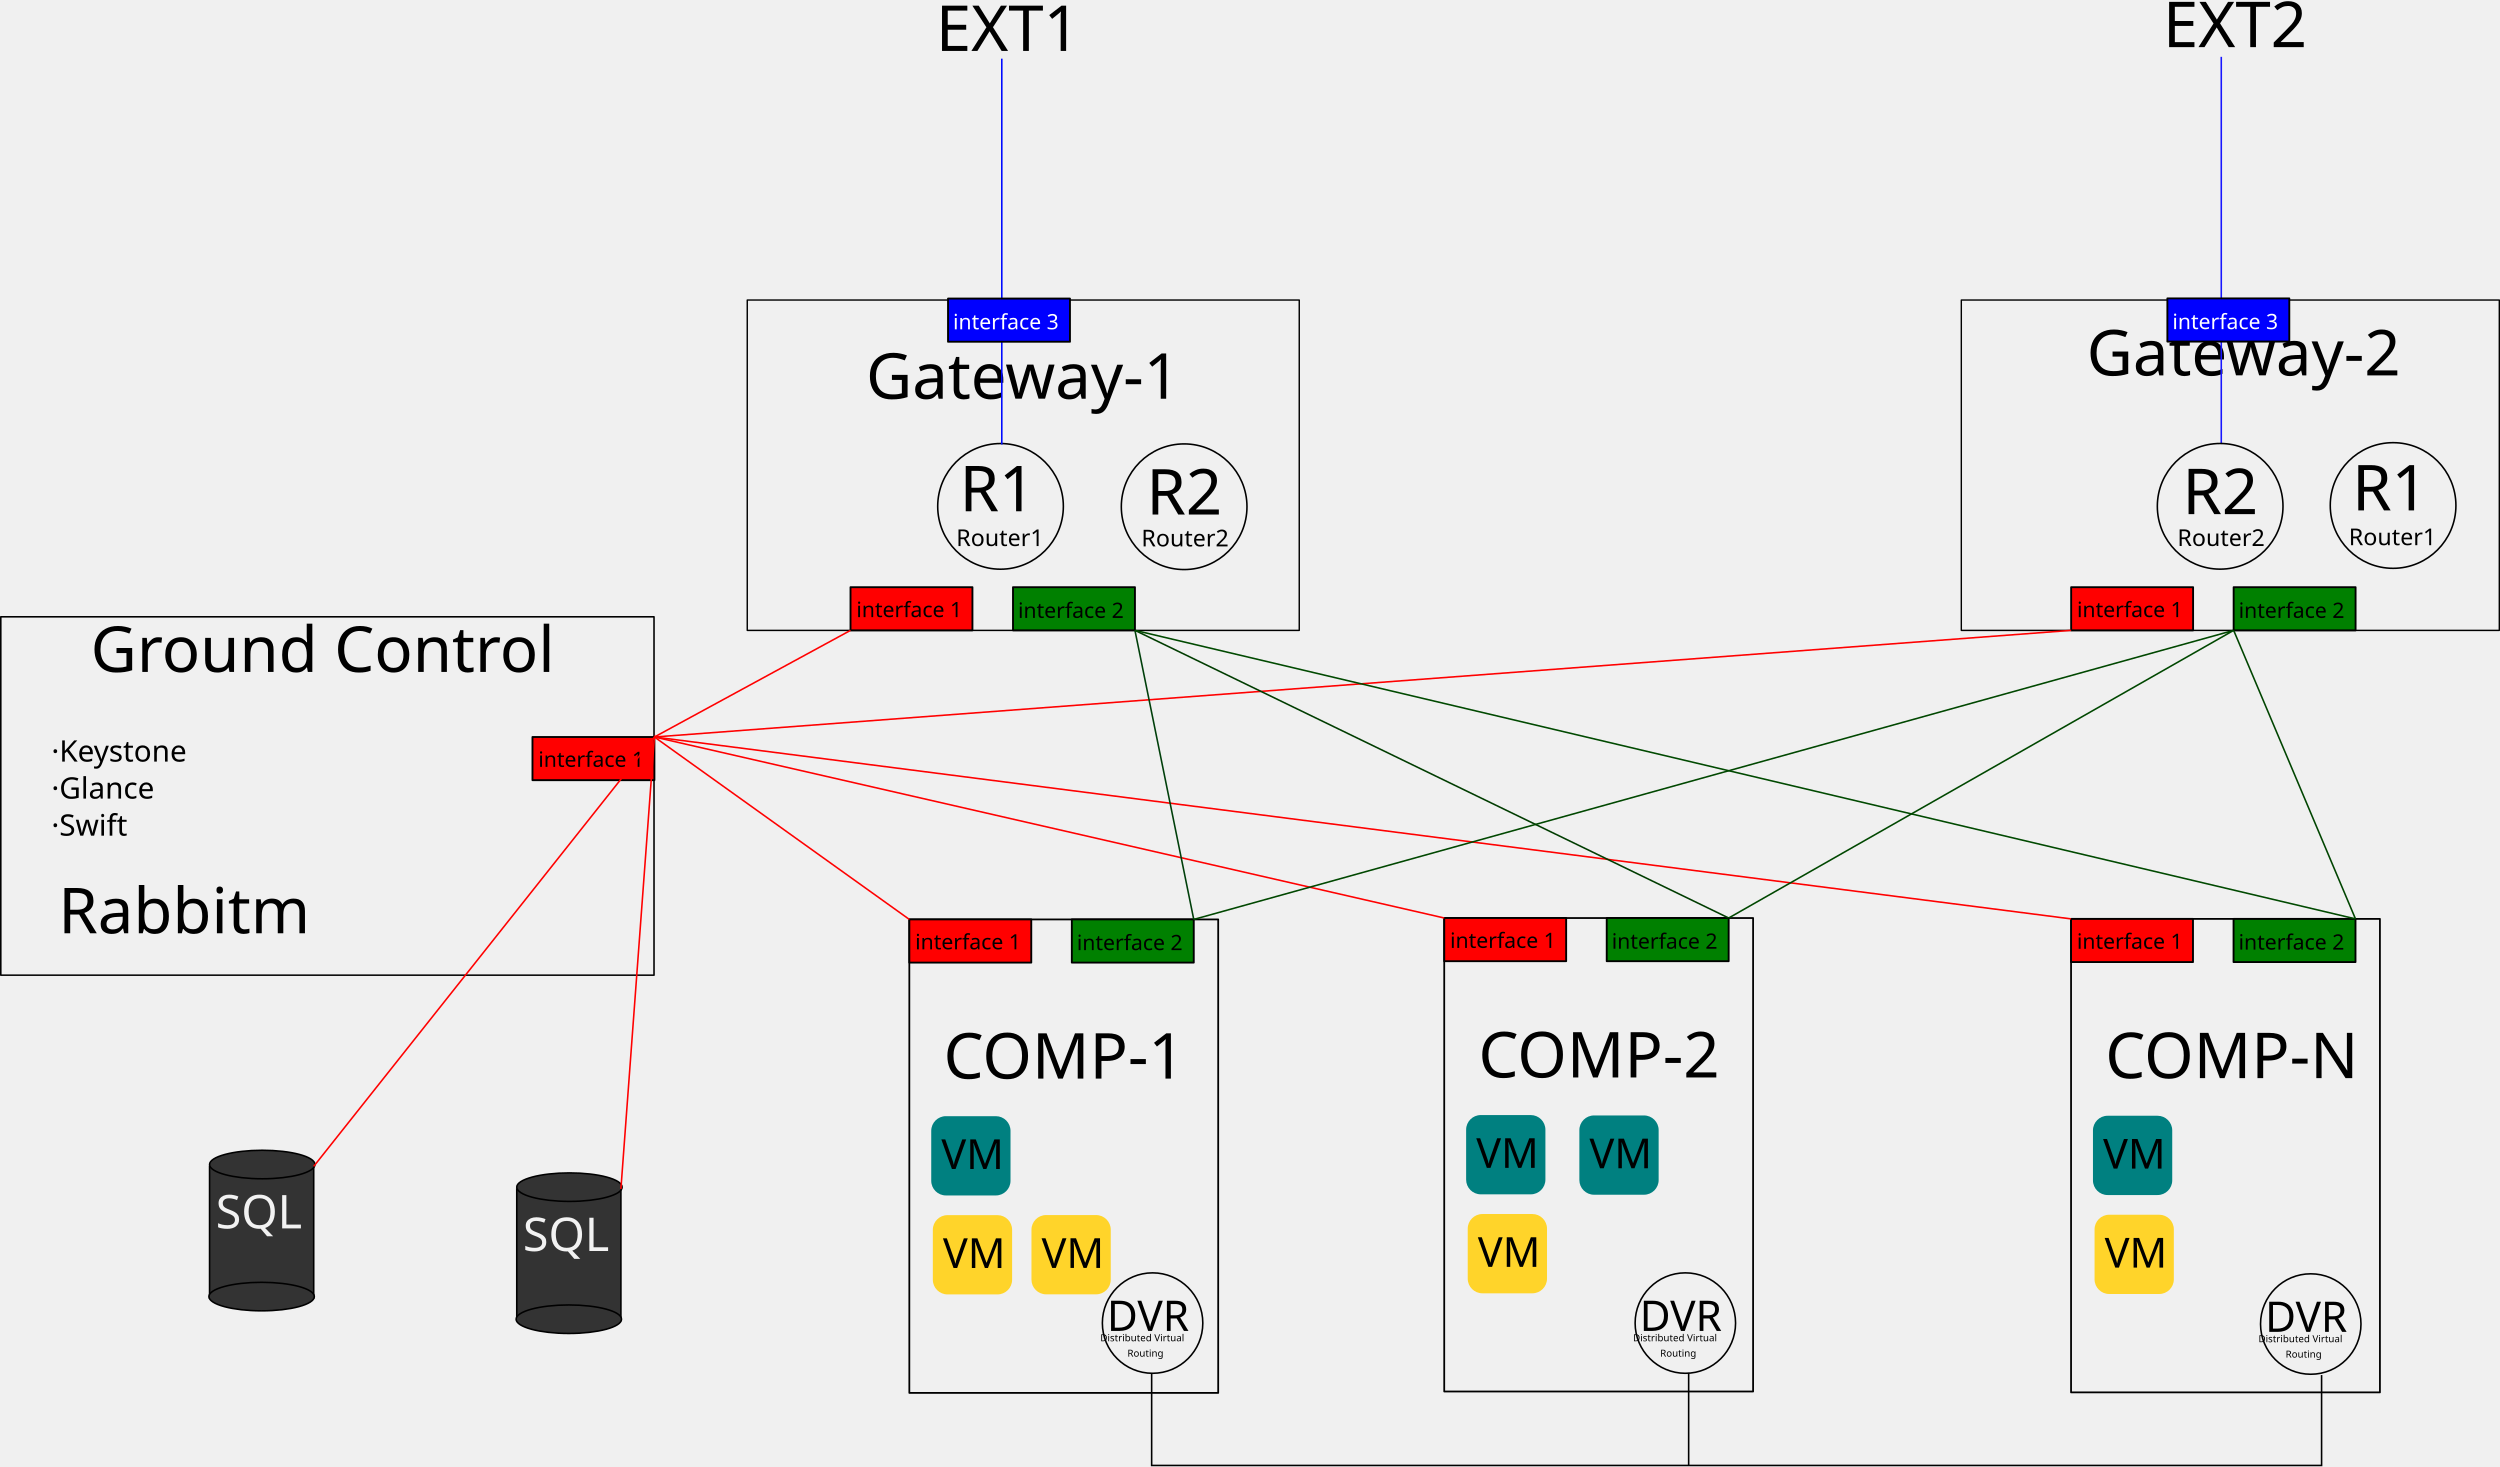
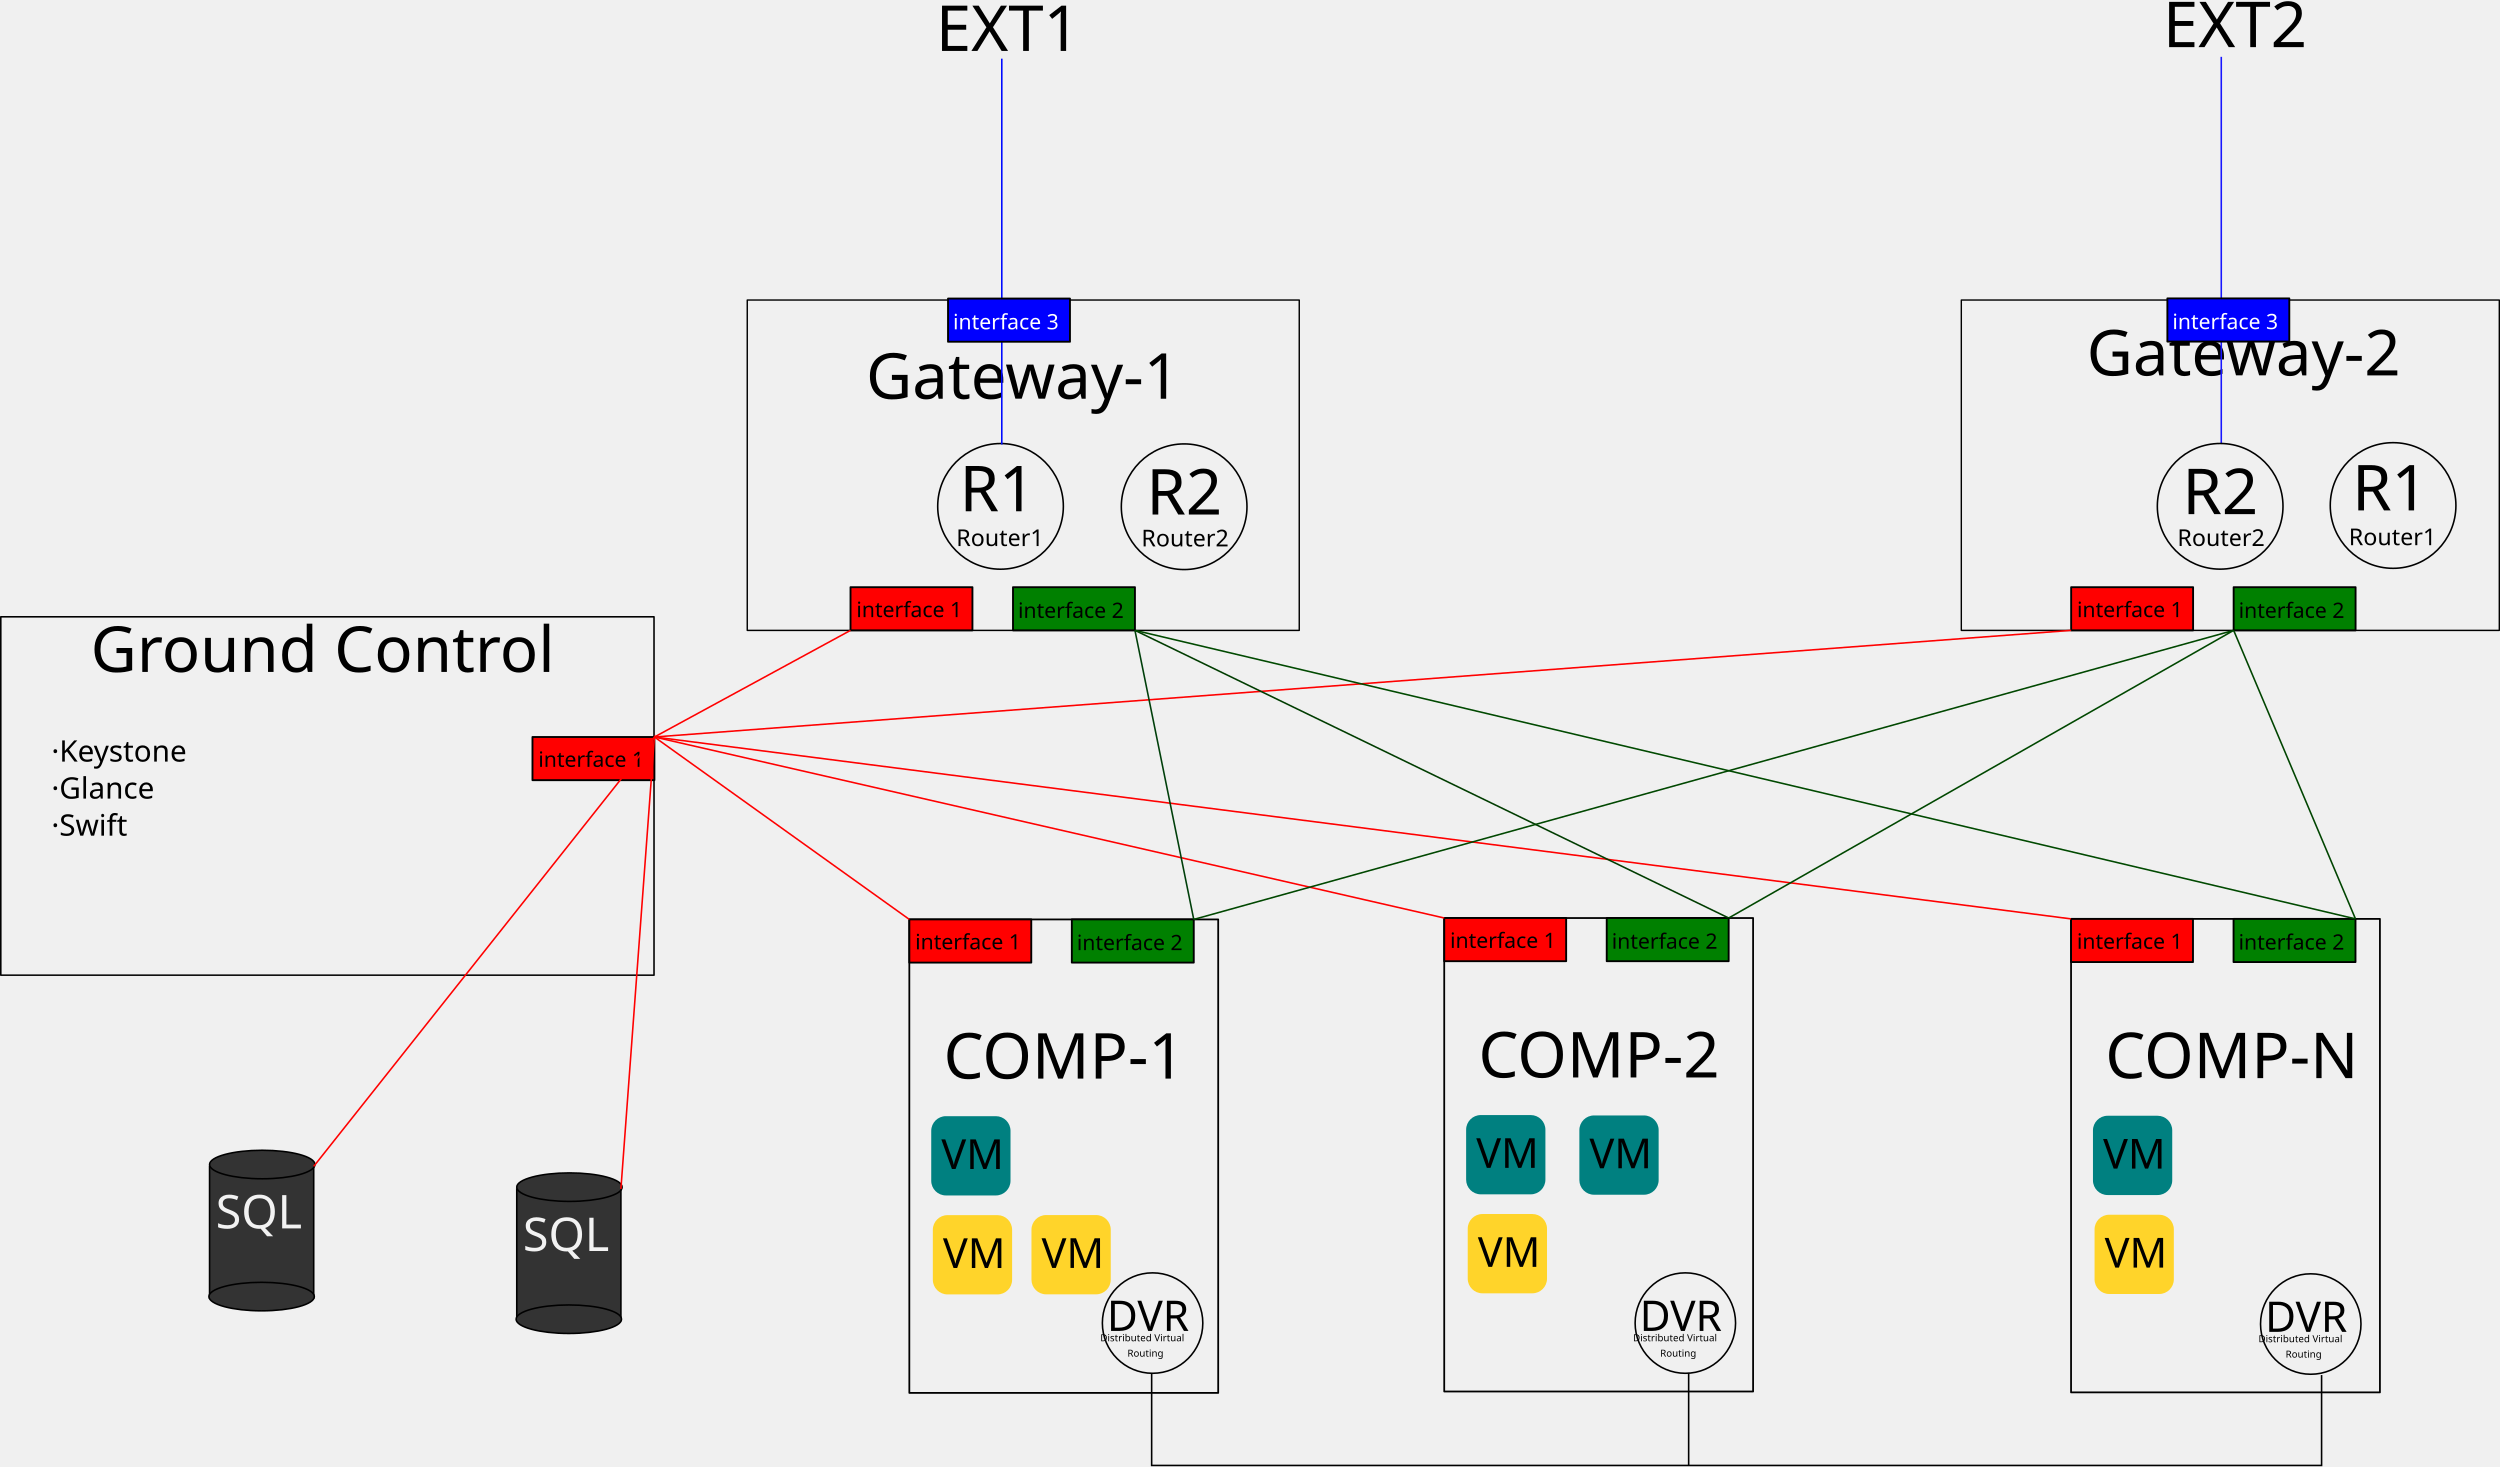
<svg xmlns="http://www.w3.org/2000/svg" width="416.765mm" height="244.431mm" viewBox="0 0 416.765 244.431" version="1.1" id="svg910">
  <defs id="defs904">
    <rect x="246.031" y="56.164" width="62.701" height="29.361" id="rect1757" />
  </defs>
  <g id="layer1" transform="translate(147.5913,-81.28121)">
    <rect style="fill:none;stroke:#000000;stroke-width:0.265;stroke-linecap:round;stroke-linejoin:round" id="rect1487" width="108.896" height="59.738" x="-147.459" y="184.108" ry="0" />
    <text xml:space="preserve" style="font-style:normal;font-weight:normal;font-size:10.583px;line-height:1.25;font-family:sans-serif;letter-spacing:0px;word-spacing:0px;fill:#000000;fill-opacity:1;stroke:none;stroke-width:0.265" x="-132.481" y="193.294" id="text1519">
      <tspan id="tspan1517" x="-132.481" y="193.294" style="stroke-width:0.265">Ground Control</tspan>
    </text>
    <rect style="fill:none;stroke:#000000;stroke-width:0.298;stroke-linecap:round;stroke-linejoin:round" id="rect1530" width="51.49" height="78.934" x="4" y="234.554" ry="0" />
    <text xml:space="preserve" style="font-style:normal;font-weight:normal;font-size:10.583px;line-height:1.25;font-family:sans-serif;letter-spacing:0px;word-spacing:0px;fill:#000000;fill-opacity:1;stroke:none;stroke-width:0.265" x="9.705" y="261.086" id="text1534">
      <tspan x="9.705" y="261.086" style="stroke-width:0.265" id="tspan1536">COMP-1</tspan>
    </text>
    <rect style="fill:#008080;fill-opacity:1;stroke:none;stroke-width:0.265;stroke-linecap:round;stroke-linejoin:round" id="rect1540" width="13.216" height="13.216" x="7.651" y="267.354" ry="2.445" />
    <text xml:space="preserve" style="font-style:normal;font-weight:normal;font-size:6.913px;line-height:1.25;font-family:sans-serif;letter-spacing:0px;word-spacing:0px;fill:#000000;fill-opacity:1;stroke:none;stroke-width:0.173" x="9.335" y="276.163" id="text1544">
      <tspan id="tspan1542" x="9.335" y="276.163" style="stroke-width:0.173">VM</tspan>
    </text>
    <rect ry="2.445" y="283.852" x="7.918" height="13.216" width="13.216" id="rect1540-2" style="fill:#ffd42a;fill-opacity:1;stroke:none;stroke-width:0.265;stroke-linecap:round;stroke-linejoin:round" />
    <text id="text1544-9" y="292.661" x="9.602" style="font-style:normal;font-weight:normal;font-size:6.913px;line-height:1.25;font-family:sans-serif;letter-spacing:0px;word-spacing:0px;fill:#000000;fill-opacity:1;stroke:none;stroke-width:0.173" xml:space="preserve">
      <tspan style="stroke-width:0.173" y="292.661" x="9.602" id="tspan1542-1">VM</tspan>
    </text>
    <rect ry="0" y="234.319" x="93.17" height="78.934" width="51.49" id="rect1530-7" style="fill:none;stroke:#000000;stroke-width:0.298;stroke-linecap:round;stroke-linejoin:round" />
    <text id="text1534-0" y="260.9" x="98.875" style="font-style:normal;font-weight:normal;font-size:10.583px;line-height:1.25;font-family:sans-serif;letter-spacing:0px;word-spacing:0px;fill:#000000;fill-opacity:1;stroke:none;stroke-width:0.265" xml:space="preserve">
      <tspan id="tspan1536-9" style="stroke-width:0.265" y="260.9" x="98.875">COMP-2</tspan>
    </text>
    <rect ry="2.445" y="267.168" x="96.821" height="13.216" width="13.216" id="rect1540-3" style="fill:#008080;fill-opacity:1;stroke:none;stroke-width:0.265;stroke-linecap:round;stroke-linejoin:round" />
    <text id="text1544-6" y="275.977" x="98.506" style="font-style:normal;font-weight:normal;font-size:6.913px;line-height:1.25;font-family:sans-serif;letter-spacing:0px;word-spacing:0px;fill:#000000;fill-opacity:1;stroke:none;stroke-width:0.173" xml:space="preserve">
      <tspan style="stroke-width:0.173" y="275.977" x="98.506" id="tspan1542-0">VM</tspan>
    </text>
    <rect style="fill:#ffd42a;fill-opacity:1;stroke:none;stroke-width:0.265;stroke-linecap:round;stroke-linejoin:round" id="rect1540-2-6" width="13.216" height="13.216" x="97.088" y="283.667" ry="2.445" />
    <text xml:space="preserve" style="font-style:normal;font-weight:normal;font-size:6.913px;line-height:1.25;font-family:sans-serif;letter-spacing:0px;word-spacing:0px;fill:#000000;fill-opacity:1;stroke:none;stroke-width:0.173" x="98.773" y="292.475" id="text1544-9-2">
      <tspan id="tspan1542-1-6" x="98.773" y="292.475" style="stroke-width:0.173">VM</tspan>
    </text>
    <rect ry="0" y="234.467" x="197.666" height="78.934" width="51.49" id="rect1530-8" style="fill:none;stroke:#000000;stroke-width:0.298;stroke-linecap:round;stroke-linejoin:round" />
    <text id="text1534-9" y="261.017" x="203.371" style="font-style:normal;font-weight:normal;font-size:10.583px;line-height:1.25;font-family:sans-serif;letter-spacing:0px;word-spacing:0px;fill:#000000;fill-opacity:1;stroke:none;stroke-width:0.265" xml:space="preserve">
      <tspan id="tspan1536-7" style="stroke-width:0.265" y="261.017" x="203.371">COMP-N</tspan>
    </text>
    <rect ry="2.445" y="267.285" x="201.317" height="13.216" width="13.216" id="rect1540-36" style="fill:#008080;fill-opacity:1;stroke:none;stroke-width:0.265;stroke-linecap:round;stroke-linejoin:round" />
    <text id="text1544-1" y="276.093" x="203.002" style="font-style:normal;font-weight:normal;font-size:6.913px;line-height:1.25;font-family:sans-serif;letter-spacing:0px;word-spacing:0px;fill:#000000;fill-opacity:1;stroke:none;stroke-width:0.173" xml:space="preserve">
      <tspan style="stroke-width:0.173" y="276.093" x="203.002" id="tspan1542-2">VM</tspan>
    </text>
    <rect style="fill:#ffd42a;fill-opacity:1;stroke:none;stroke-width:0.265;stroke-linecap:round;stroke-linejoin:round" id="rect1540-2-9" width="13.216" height="13.216" x="201.584" y="283.783" ry="2.445" />
    <text xml:space="preserve" style="font-style:normal;font-weight:normal;font-size:6.913px;line-height:1.25;font-family:sans-serif;letter-spacing:0px;word-spacing:0px;fill:#000000;fill-opacity:1;stroke:none;stroke-width:0.173" x="203.269" y="292.592" id="text1544-9-3">
      <tspan id="tspan1542-1-1" x="203.269" y="292.592" style="stroke-width:0.173">VM</tspan>
    </text>
    <circle style="fill:none;fill-opacity:1;stroke:#000000;stroke-width:0.265;stroke-linecap:round;stroke-linejoin:round;stroke-opacity:1" id="path1657" cx="44.552" cy="301.846" r="8.372" />
    <text xml:space="preserve" style="font-style:normal;font-weight:normal;font-size:7.053px;line-height:1.25;font-family:sans-serif;letter-spacing:0px;word-spacing:0px;fill:#000000;fill-opacity:1;stroke:none;stroke-width:0.176" x="36.942" y="303.157" id="text1661">
      <tspan id="tspan1659" x="36.942" y="303.157" style="stroke-width:0.176">DVR</tspan>
    </text>
    <text xml:space="preserve" style="font-style:normal;font-weight:normal;font-size:2.052px;line-height:1.25;font-family:sans-serif;text-align:center;letter-spacing:0px;word-spacing:0px;text-anchor:middle;fill:#000000;fill-opacity:1;stroke:none;stroke-width:0.051" x="44.698" y="304.88" id="text1665">
      <tspan id="tspan1663" x="44.698" y="304.88" style="font-size:1.627px;text-align:center;text-anchor:middle;stroke-width:0.051">Distributed Virtual</tspan>
      <tspan x="44.698" y="307.444" style="font-size:1.627px;text-align:center;text-anchor:middle;stroke-width:0.051" id="tspan1667">Routing</tspan>
    </text>
    <circle r="8.372" cy="301.846" cx="133.366" id="path1657-0" style="fill:none;fill-opacity:1;stroke:#000000;stroke-width:0.265;stroke-linecap:round;stroke-linejoin:round;stroke-opacity:1" />
    <text id="text1661-3" y="303.157" x="125.756" style="font-style:normal;font-weight:normal;font-size:7.053px;line-height:1.25;font-family:sans-serif;letter-spacing:0px;word-spacing:0px;fill:#000000;fill-opacity:1;stroke:none;stroke-width:0.176" xml:space="preserve">
      <tspan style="stroke-width:0.176" y="303.157" x="125.756" id="tspan1659-6">DVR</tspan>
    </text>
    <text id="text1665-1" y="304.88" x="133.513" style="font-style:normal;font-weight:normal;font-size:2.052px;line-height:1.25;font-family:sans-serif;text-align:center;letter-spacing:0px;word-spacing:0px;text-anchor:middle;fill:#000000;fill-opacity:1;stroke:none;stroke-width:0.051" xml:space="preserve">
      <tspan style="font-size:1.627px;text-align:center;text-anchor:middle;stroke-width:0.051" y="304.88" x="133.513" id="tspan1663-0">Distributed Virtual</tspan>
      <tspan id="tspan1667-6" style="font-size:1.627px;text-align:center;text-anchor:middle;stroke-width:0.051" y="307.444" x="133.513">Routing</tspan>
    </text>
    <circle r="8.372" cy="302.005" cx="237.626" id="path1657-3" style="fill:none;fill-opacity:1;stroke:#000000;stroke-width:0.265;stroke-linecap:round;stroke-linejoin:round;stroke-opacity:1" />
    <text id="text1661-2" y="303.317" x="230.016" style="font-style:normal;font-weight:normal;font-size:7.053px;line-height:1.25;font-family:sans-serif;letter-spacing:0px;word-spacing:0px;fill:#000000;fill-opacity:1;stroke:none;stroke-width:0.176" xml:space="preserve">
      <tspan style="stroke-width:0.176" y="303.317" x="230.016" id="tspan1659-0">DVR</tspan>
    </text>
    <text id="text1665-6" y="305.039" x="237.773" style="font-style:normal;font-weight:normal;font-size:2.052px;line-height:1.25;font-family:sans-serif;text-align:center;letter-spacing:0px;word-spacing:0px;text-anchor:middle;fill:#000000;fill-opacity:1;stroke:none;stroke-width:0.051" xml:space="preserve">
      <tspan style="font-size:1.627px;text-align:center;text-anchor:middle;stroke-width:0.051" y="305.039" x="237.773" id="tspan1663-1">Distributed Virtual</tspan>
      <tspan id="tspan1667-5" style="font-size:1.627px;text-align:center;text-anchor:middle;stroke-width:0.051" y="307.604" x="237.773">Routing</tspan>
    </text>
    <text xml:space="preserve" style="font-style:normal;font-weight:normal;font-size:4.939px;line-height:1.25;font-family:sans-serif;letter-spacing:0px;word-spacing:0px;fill:#000000;fill-opacity:1;stroke:none;stroke-width:0.265" x="-139.033" y="208.24" id="text1747">
      <tspan id="tspan1745" x="-139.033" y="208.24" style="font-size:4.939px;stroke-width:0.265">·Keystone</tspan>
      <tspan x="-139.033" y="214.413" style="font-size:4.939px;stroke-width:0.265" id="tspan1749">·Glance</tspan>
      <tspan x="-139.033" y="220.587" style="font-size:4.939px;stroke-width:0.265" id="tspan1751">·Swift</tspan>
    </text>
    <text xml:space="preserve" id="text1755" style="font-style:normal;font-weight:normal;font-size:10.583px;line-height:1.25;font-family:sans-serif;letter-spacing:0px;word-spacing:0px;white-space:pre;shape-inside:url(#rect1757);fill:#000000;fill-opacity:1;stroke:none;" />
    <text xml:space="preserve" style="font-style:normal;font-weight:normal;font-size:10.583px;line-height:1.25;font-family:sans-serif;letter-spacing:0px;word-spacing:0px;fill:#000000;fill-opacity:1;stroke:none;stroke-width:0.265" x="212.983" y="89.136" id="text1763">
      <tspan id="tspan1761" x="212.983" y="89.136" style="stroke-width:0.265">EXT2</tspan>
    </text>
    <rect style="fill:#008080;fill-opacity:1;stroke:none;stroke-width:0.265;stroke-linecap:round;stroke-linejoin:round" id="rect1540-3-5" width="13.216" height="13.216" x="115.699" y="267.233" ry="2.445" />
    <text xml:space="preserve" style="font-style:normal;font-weight:normal;font-size:6.913px;line-height:1.25;font-family:sans-serif;letter-spacing:0px;word-spacing:0px;fill:#000000;fill-opacity:1;stroke:none;stroke-width:0.173" x="117.383" y="276.042" id="text1544-6-4">
      <tspan id="tspan1542-0-7" x="117.383" y="276.042" style="stroke-width:0.173">VM</tspan>
    </text>
    <rect style="fill:#ffd42a;fill-opacity:1;stroke:none;stroke-width:0.265;stroke-linecap:round;stroke-linejoin:round" id="rect1540-2-65" width="13.216" height="13.216" x="24.361" y="283.838" ry="2.445" />
    <text xml:space="preserve" style="font-style:normal;font-weight:normal;font-size:6.913px;line-height:1.25;font-family:sans-serif;letter-spacing:0px;word-spacing:0px;fill:#000000;fill-opacity:1;stroke:none;stroke-width:0.173" x="26.045" y="292.647" id="text1544-9-6">
      <tspan id="tspan1542-1-9" x="26.045" y="292.647" style="stroke-width:0.173">VM</tspan>
    </text>
    <rect style="fill:none;fill-opacity:1;stroke:#000000;stroke-width:0.238;stroke-linecap:round;stroke-linejoin:round;stroke-opacity:1" id="rect1883" width="92.021" height="55.072" x="-23.019" y="131.299" ry="0" />
    <text xml:space="preserve" style="font-style:normal;font-weight:normal;font-size:10.583px;line-height:1.25;font-family:sans-serif;letter-spacing:0px;word-spacing:0px;fill:#000000;fill-opacity:1;stroke:none;stroke-width:0.265" x="-3.216" y="147.754" id="text1887">
      <tspan x="-3.216" y="147.754" style="stroke-width:0.265" id="tspan1889">Gateway-1</tspan>
    </text>
    <circle style="fill:none;fill-opacity:1;stroke:#000000;stroke-width:0.265;stroke-linecap:round;stroke-linejoin:round;stroke-opacity:1" id="path1893" cx="19.203" cy="165.696" r="10.474" />
    <text xml:space="preserve" style="font-style:normal;font-weight:normal;font-size:10.583px;line-height:1.25;font-family:sans-serif;letter-spacing:0px;word-spacing:0px;fill:#000000;fill-opacity:1;stroke:none;stroke-width:0.265" x="12.371" y="166.512" id="text1897">
      <tspan id="tspan1895" x="12.371" y="166.512" style="stroke-width:0.265">R1</tspan>
    </text>
    <text xml:space="preserve" style="font-style:normal;font-weight:normal;font-size:3.881px;line-height:1.25;font-family:sans-serif;letter-spacing:0px;word-spacing:0px;fill:#000000;fill-opacity:1;stroke:none;stroke-width:0.265" x="11.821" y="172.31" id="text1901">
      <tspan id="tspan1899" x="11.821" y="172.31" style="font-size:3.881px;stroke-width:0.265">Router1</tspan>
    </text>
    <rect ry="0" y="131.298" x="179.372" height="55.075" width="89.685" id="rect1883-3" style="fill:none;fill-opacity:1;stroke:#000000;stroke-width:0.235;stroke-linecap:round;stroke-linejoin:round;stroke-opacity:1" />
    <text id="text1887-6" y="143.868" x="200.274" style="font-style:normal;font-weight:normal;font-size:10.583px;line-height:1.25;font-family:sans-serif;letter-spacing:0px;word-spacing:0px;fill:#000000;fill-opacity:1;stroke:none;stroke-width:0.265" xml:space="preserve">
      <tspan id="tspan949" style="stroke-width:0.265" y="143.868" x="200.274">Gateway-2</tspan>
    </text>
    <path style="fill:none;stroke:#000bff;stroke-width:0.265px;stroke-linecap:butt;stroke-linejoin:miter;stroke-opacity:1" d="M 19.414,155.377 V 91.061" id="path951" />
    <path style="fill:none;stroke:#1817ff;stroke-width:0.265px;stroke-linecap:butt;stroke-linejoin:miter;stroke-opacity:1" d="M 222.709,155.242 V 90.755" id="path953" />
    <text id="text1763-3" y="89.77" x="8.418" style="font-style:normal;font-weight:normal;font-size:10.583px;line-height:1.25;font-family:sans-serif;letter-spacing:0px;word-spacing:0px;fill:#000000;fill-opacity:1;stroke:none;stroke-width:0.265" xml:space="preserve">
      <tspan style="stroke-width:0.265" y="89.77" x="8.418" id="tspan1761-5">EXT1</tspan>
    </text>
    <circle style="fill:none;fill-opacity:1;stroke:#000000;stroke-width:0.265;stroke-linecap:round;stroke-linejoin:round;stroke-opacity:1" id="path1893-5-6" cx="222.523" cy="165.687" r="10.474" />
    <text xml:space="preserve" style="font-style:normal;font-weight:normal;font-size:10.583px;line-height:1.25;font-family:sans-serif;letter-spacing:0px;word-spacing:0px;fill:#000000;fill-opacity:1;stroke:none;stroke-width:0.265" x="216.225" y="166.988" id="text1897-3-2">
      <tspan id="tspan1895-5-9" x="216.225" y="166.988" style="stroke-width:0.265">R2</tspan>
    </text>
    <text xml:space="preserve" style="font-style:normal;font-weight:normal;font-size:3.881px;line-height:1.25;font-family:sans-serif;letter-spacing:0px;word-spacing:0px;fill:#000000;fill-opacity:1;stroke:none;stroke-width:0.265" x="215.393" y="172.301" id="text1901-6-1">
      <tspan id="tspan1899-2-2" x="215.393" y="172.301" style="font-size:3.881px;stroke-width:0.265">Router2</tspan>
    </text>
    <rect y="234.554" x="4" height="7.197" width="20.326" id="rect938" style="fill:#ff0000;stroke:#000000;stroke-width:0.315;stroke-linecap:round;stroke-linejoin:round" />
    <text id="text972" y="239.54" x="4.978" style="font-style:normal;font-weight:normal;font-size:3.528px;line-height:1.25;font-family:sans-serif;letter-spacing:0px;word-spacing:0px;fill:#000000;fill-opacity:1;stroke:none;stroke-width:0.265" xml:space="preserve">
      <tspan id="tspan974" style="font-size:3.528px;stroke-width:0.265" y="239.54" x="4.978">interface 1</tspan>
    </text>
    <rect style="fill:#008000;stroke:#000000;stroke-width:0.315;stroke-linecap:round;stroke-linejoin:round" id="rect938-7" width="20.326" height="7.197" x="31.089" y="234.554" />
    <text id="text997" y="239.674" x="31.927" style="font-style:normal;font-weight:normal;font-size:3.528px;line-height:1.25;font-family:sans-serif;letter-spacing:0px;word-spacing:0px;fill:#000000;fill-opacity:1;stroke:none;stroke-width:0.265" xml:space="preserve">
      <tspan style="font-size:3.528px;stroke-width:0.265" y="239.674" x="31.927" id="tspan995">interface 2</tspan>
    </text>
    <rect style="fill:#ff0000;stroke:#000000;stroke-width:0.315;stroke-linecap:round;stroke-linejoin:round" id="rect938-5" width="20.326" height="7.197" x="93.17" y="234.319" />
    <text xml:space="preserve" style="font-style:normal;font-weight:normal;font-size:3.528px;line-height:1.25;font-family:sans-serif;letter-spacing:0px;word-spacing:0px;fill:#000000;fill-opacity:1;stroke:none;stroke-width:0.265" x="94.149" y="239.304" id="text972-3">
      <tspan x="94.149" y="239.304" style="font-size:3.528px;stroke-width:0.265" id="tspan974-5">interface 1</tspan>
    </text>
    <rect y="234.319" x="120.26" height="7.197" width="20.326" id="rect938-7-6" style="fill:#008000;stroke:#000000;stroke-width:0.315;stroke-linecap:round;stroke-linejoin:round" />
    <text xml:space="preserve" style="font-style:normal;font-weight:normal;font-size:3.528px;line-height:1.25;font-family:sans-serif;letter-spacing:0px;word-spacing:0px;fill:#000000;fill-opacity:1;stroke:none;stroke-width:0.265" x="121.098" y="239.439" id="text997-2">
      <tspan id="tspan995-9" x="121.098" y="239.439" style="font-size:3.528px;stroke-width:0.265">interface 2</tspan>
    </text>
    <rect style="fill:#ff0000;stroke:#000000;stroke-width:0.315;stroke-linecap:round;stroke-linejoin:round" id="rect938-1" width="20.326" height="7.197" x="197.666" y="234.467" />
    <text xml:space="preserve" style="font-style:normal;font-weight:normal;font-size:3.528px;line-height:1.25;font-family:sans-serif;letter-spacing:0px;word-spacing:0px;fill:#000000;fill-opacity:1;stroke:none;stroke-width:0.265" x="198.645" y="239.452" id="text972-2">
      <tspan x="198.645" y="239.452" style="font-size:3.528px;stroke-width:0.265" id="tspan974-7">interface 1</tspan>
    </text>
    <rect y="234.467" x="224.756" height="7.197" width="20.326" id="rect938-7-0" style="fill:#008000;stroke:#000000;stroke-width:0.315;stroke-linecap:round;stroke-linejoin:round" />
    <text xml:space="preserve" style="font-style:normal;font-weight:normal;font-size:3.528px;line-height:1.25;font-family:sans-serif;letter-spacing:0px;word-spacing:0px;fill:#000000;fill-opacity:1;stroke:none;stroke-width:0.265" x="225.594" y="239.587" id="text997-9">
      <tspan id="tspan995-3" x="225.594" y="239.587" style="font-size:3.528px;stroke-width:0.265">interface 2</tspan>
    </text>
    <rect style="fill:#ff0000;stroke:#000000;stroke-width:0.315;stroke-linecap:round;stroke-linejoin:round" id="rect938-6" width="20.326" height="7.197" x="-5.806" y="179.168" />
    <text xml:space="preserve" style="font-style:normal;font-weight:normal;font-size:3.528px;line-height:1.25;font-family:sans-serif;letter-spacing:0px;word-spacing:0px;fill:#000000;fill-opacity:1;stroke:none;stroke-width:0.265" x="-4.828" y="184.153" id="text972-0">
      <tspan x="-4.828" y="184.153" style="font-size:3.528px;stroke-width:0.265" id="tspan974-6">interface 1</tspan>
    </text>
    <rect y="179.168" x="21.283" height="7.197" width="20.326" id="rect938-7-2" style="fill:#008000;stroke:#000000;stroke-width:0.315;stroke-linecap:round;stroke-linejoin:round" />
    <text xml:space="preserve" style="font-style:normal;font-weight:normal;font-size:3.528px;line-height:1.25;font-family:sans-serif;letter-spacing:0px;word-spacing:0px;fill:#000000;fill-opacity:1;stroke:none;stroke-width:0.265" x="22.121" y="184.288" id="text997-6">
      <tspan id="tspan995-1" x="22.121" y="184.288" style="font-size:3.528px;stroke-width:0.265">interface 2</tspan>
    </text>
    <rect style="fill:#ff0000;stroke:#000000;stroke-width:0.315;stroke-linecap:round;stroke-linejoin:round" id="rect938-8" width="20.326" height="7.197" x="197.683" y="179.17" />
    <text xml:space="preserve" style="font-style:normal;font-weight:normal;font-size:3.528px;line-height:1.25;font-family:sans-serif;letter-spacing:0px;word-spacing:0px;fill:#000000;fill-opacity:1;stroke:none;stroke-width:0.265" x="198.661" y="184.155" id="text972-7">
      <tspan x="198.661" y="184.155" style="font-size:3.528px;stroke-width:0.265" id="tspan974-9">interface 1</tspan>
    </text>
    <rect y="179.17" x="224.772" height="7.197" width="20.326" id="rect938-7-20" style="fill:#008000;stroke:#000000;stroke-width:0.315;stroke-linecap:round;stroke-linejoin:round" />
    <text xml:space="preserve" style="font-style:normal;font-weight:normal;font-size:3.528px;line-height:1.25;font-family:sans-serif;letter-spacing:0px;word-spacing:0px;fill:#000000;fill-opacity:1;stroke:none;stroke-width:0.265" x="225.61" y="184.29" id="text997-23">
      <tspan id="tspan995-7" x="225.61" y="184.29" style="font-size:3.528px;stroke-width:0.265">interface 2</tspan>
    </text>
    <rect y="204.142" x="-58.824" height="7.197" width="20.326" id="rect938-6-5" style="fill:#ff0000;stroke:#000000;stroke-width:0.315;stroke-linecap:round;stroke-linejoin:round" />
    <text id="text972-0-9" y="209.127" x="-57.846" style="font-style:normal;font-weight:normal;font-size:3.528px;line-height:1.25;font-family:sans-serif;letter-spacing:0px;word-spacing:0px;fill:#000000;fill-opacity:1;stroke:none;stroke-width:0.265" xml:space="preserve">
      <tspan id="tspan974-6-2" style="font-size:3.528px;stroke-width:0.265" y="209.127" x="-57.846">interface 1</tspan>
    </text>
    <rect style="fill:#0000ff;stroke:#000000;stroke-width:0.315;stroke-linecap:round;stroke-linejoin:round" id="rect938-7-2-2" width="20.326" height="7.197" x="10.451" y="131.056" />
    <text id="text997-6-8" y="136.176" x="11.29" style="font-style:normal;font-weight:normal;font-size:3.528px;line-height:1.25;font-family:sans-serif;letter-spacing:0px;word-spacing:0px;fill:#ffffff;fill-opacity:1;stroke:none;stroke-width:0.265" xml:space="preserve">
      <tspan style="font-size:3.528px;fill:#ffffff;stroke-width:0.265" y="136.176" x="11.29" id="tspan995-1-9">interface 3</tspan>
    </text>
    <rect y="131.026" x="213.723" height="7.197" width="20.326" id="rect938-7-2-2-1" style="fill:#0000ff;stroke:#000000;stroke-width:0.315;stroke-linecap:round;stroke-linejoin:round" />
    <text xml:space="preserve" style="font-style:normal;font-weight:normal;font-size:3.528px;line-height:1.25;font-family:sans-serif;letter-spacing:0px;word-spacing:0px;fill:#ffffff;fill-opacity:1;stroke:none;stroke-width:0.265" x="214.561" y="136.146" id="text997-6-8-2">
      <tspan id="tspan995-1-9-9" x="214.561" y="136.146" style="font-size:3.528px;fill:#ffffff;stroke-width:0.265">interface 3</tspan>
    </text>
    <path id="path1152" d="M -5.806,186.365 -38.498,204.142" style="fill:#ff0000;stroke:#ff0000;stroke-width:0.265px;stroke-linecap:butt;stroke-linejoin:miter;stroke-opacity:1" />
    <path id="path1154" d="m -38.498,204.142 42.498,30.413" style="fill:none;stroke:#ff0000;stroke-width:0.265px;stroke-linecap:butt;stroke-linejoin:miter;stroke-opacity:1" />
    <path id="path1156" d="M 93.17,234.319 -38.498,204.142" style="fill:none;stroke:#ff0000;stroke-width:0.265px;stroke-linecap:butt;stroke-linejoin:miter;stroke-opacity:1" />
    <path id="path1158" d="M 197.666,234.467 -38.498,204.142" style="fill:none;stroke:#ff0000;stroke-width:0.265px;stroke-linecap:butt;stroke-linejoin:miter;stroke-opacity:1" />
    <path id="path1160" d="M 197.683,186.366 -38.498,204.142" style="fill:none;stroke:#ff0000;stroke-width:0.265px;stroke-linecap:butt;stroke-linejoin:miter;stroke-opacity:1" />
    <path id="path1162" d="m 41.609,186.365 9.806,48.189" style="fill:none;stroke:#003f0a;stroke-width:0.265px;stroke-linecap:butt;stroke-linejoin:miter;stroke-opacity:1" />
    <path id="path1164" d="M 140.586,234.319 41.609,186.365" style="fill:none;stroke:#003c00;stroke-width:0.265px;stroke-linecap:butt;stroke-linejoin:miter;stroke-opacity:1" />
    <path id="path1166" d="M 245.082,234.467 41.609,186.365" style="fill:none;stroke:#004900;stroke-width:0.265px;stroke-linecap:butt;stroke-linejoin:miter;stroke-opacity:1" />
    <path id="path1168" d="M 51.415,234.554 224.772,186.366 140.586,234.319" style="fill:none;stroke:#004700;stroke-width:0.265px;stroke-linecap:butt;stroke-linejoin:miter;stroke-opacity:1" />
    <path id="path1170" d="m 224.772,186.366 20.31,48.1" style="fill:none;stroke:#004400;stroke-width:0.265px;stroke-linecap:butt;stroke-linejoin:miter;stroke-opacity:1" />
    <path id="path1172" d="M 44.396,310.198 V 325.58 H 239.431 v -15.066" style="fill:none;stroke:#000000;stroke-width:0.265px;stroke-linecap:butt;stroke-linejoin:miter;stroke-opacity:1" />
    <path id="path1174" d="M 133.917,310.158 V 325.555" style="fill:none;stroke:#000000;stroke-width:0.265px;stroke-linecap:butt;stroke-linejoin:miter;stroke-opacity:1" />
    <circle r="10.474" cy="165.55" cx="251.351" id="path1893-9" style="fill:none;fill-opacity:1;stroke:#000000;stroke-width:0.265;stroke-linecap:round;stroke-linejoin:round;stroke-opacity:1" />
    <text id="text1897-4" y="166.366" x="244.519" style="font-style:normal;font-weight:normal;font-size:10.583px;line-height:1.25;font-family:sans-serif;letter-spacing:0px;word-spacing:0px;fill:#000000;fill-opacity:1;stroke:none;stroke-width:0.265" xml:space="preserve">
      <tspan style="stroke-width:0.265" y="166.366" x="244.519" id="tspan1895-2">R1</tspan>
    </text>
    <text id="text1901-6" y="172.164" x="243.969" style="font-style:normal;font-weight:normal;font-size:3.881px;line-height:1.25;font-family:sans-serif;letter-spacing:0px;word-spacing:0px;fill:#000000;fill-opacity:1;stroke:none;stroke-width:0.265" xml:space="preserve">
      <tspan style="font-size:3.881px;stroke-width:0.265" y="172.164" x="243.969" id="tspan1899-7">Router1</tspan>
    </text>
    <circle r="10.474" cy="165.757" cx="49.813" id="path1893-5-6-5" style="fill:none;fill-opacity:1;stroke:#000000;stroke-width:0.265;stroke-linecap:round;stroke-linejoin:round;stroke-opacity:1" />
    <text id="text1897-3-2-8" y="167.058" x="43.515" style="font-style:normal;font-weight:normal;font-size:10.583px;line-height:1.25;font-family:sans-serif;letter-spacing:0px;word-spacing:0px;fill:#000000;fill-opacity:1;stroke:none;stroke-width:0.265" xml:space="preserve">
      <tspan style="stroke-width:0.265" y="167.058" x="43.515" id="tspan1895-5-9-9">R2</tspan>
    </text>
    <text id="text1901-6-1-6" y="172.371" x="42.683" style="font-style:normal;font-weight:normal;font-size:3.881px;line-height:1.25;font-family:sans-serif;letter-spacing:0px;word-spacing:0px;fill:#000000;fill-opacity:1;stroke:none;stroke-width:0.265" xml:space="preserve">
      <tspan style="font-size:3.881px;stroke-width:0.265" y="172.371" x="42.683" id="tspan1899-2-2-4">Router2</tspan>
    </text>
    <rect ry="0" y="275.724" x="-112.655" height="21.911" width="17.36" id="rect1057" style="fill:#333333;stroke:#000000;stroke-width:0.268;stroke-opacity:1" />
    <ellipse ry="2.377" rx="8.785" cy="275.414" cx="-103.873" id="path1059" style="fill:#333333;stroke:#000000;stroke-width:0.265;stroke-opacity:1" />
    <ellipse style="fill:#333333;stroke:#000000;stroke-width:0.265;stroke-opacity:1" id="path1059-0" cx="-103.976" cy="297.428" rx="8.785" ry="2.377" />
    <text id="text1080" y="286.059" x="-111.624" style="font-style:normal;font-weight:normal;font-size:7.761px;line-height:1.25;font-family:sans-serif;fill:#000000;fill-opacity:1;stroke:none;stroke-width:0.265" xml:space="preserve">
      <tspan style="font-size:7.761px;fill:#f2f2f2;stroke-width:0.265" y="286.059" x="-111.624" id="tspan1078">SQL</tspan>
    </text>
    <rect style="fill:#333333;stroke:#000000;stroke-width:0.268;stroke-opacity:1" id="rect1057-5" width="17.36" height="21.911" x="-61.444" y="279.497" ry="0" />
    <ellipse style="fill:#333333;stroke:#000000;stroke-width:0.265;stroke-opacity:1" id="path1059-09" cx="-52.662" cy="279.186" rx="8.785" ry="2.377" />
    <ellipse ry="2.377" rx="8.785" cy="301.201" cx="-52.765" id="path1059-0-6" style="fill:#333333;stroke:#000000;stroke-width:0.265;stroke-opacity:1" />
    <text xml:space="preserve" style="font-style:normal;font-weight:normal;font-size:7.761px;line-height:1.25;font-family:sans-serif;fill:#000000;fill-opacity:1;stroke:none;stroke-width:0.265" x="-60.413" y="289.832" id="text1080-9">
      <tspan id="tspan1078-2" x="-60.413" y="289.832" style="font-size:7.761px;fill:#f2f2f2;stroke-width:0.265">SQL</tspan>
    </text>
    <path id="path1109" d="m -95.295,275.724 56.797,-71.582 -5.585,75.355" style="fill:none;stroke:#ff0000;stroke-width:0.265px;stroke-linecap:butt;stroke-linejoin:miter;stroke-opacity:1" />
-     <text id="text1113" y="236.863" x="-137.876" style="font-style:normal;font-weight:normal;font-size:10.583px;line-height:1.25;font-family:sans-serif;fill:#000000;fill-opacity:1;stroke:none;stroke-width:0.265" xml:space="preserve">
-       <tspan style="stroke-width:0.265" y="236.863" x="-137.876" id="tspan1111">Rabbitm</tspan>
-     </text>
  </g>
</svg>
